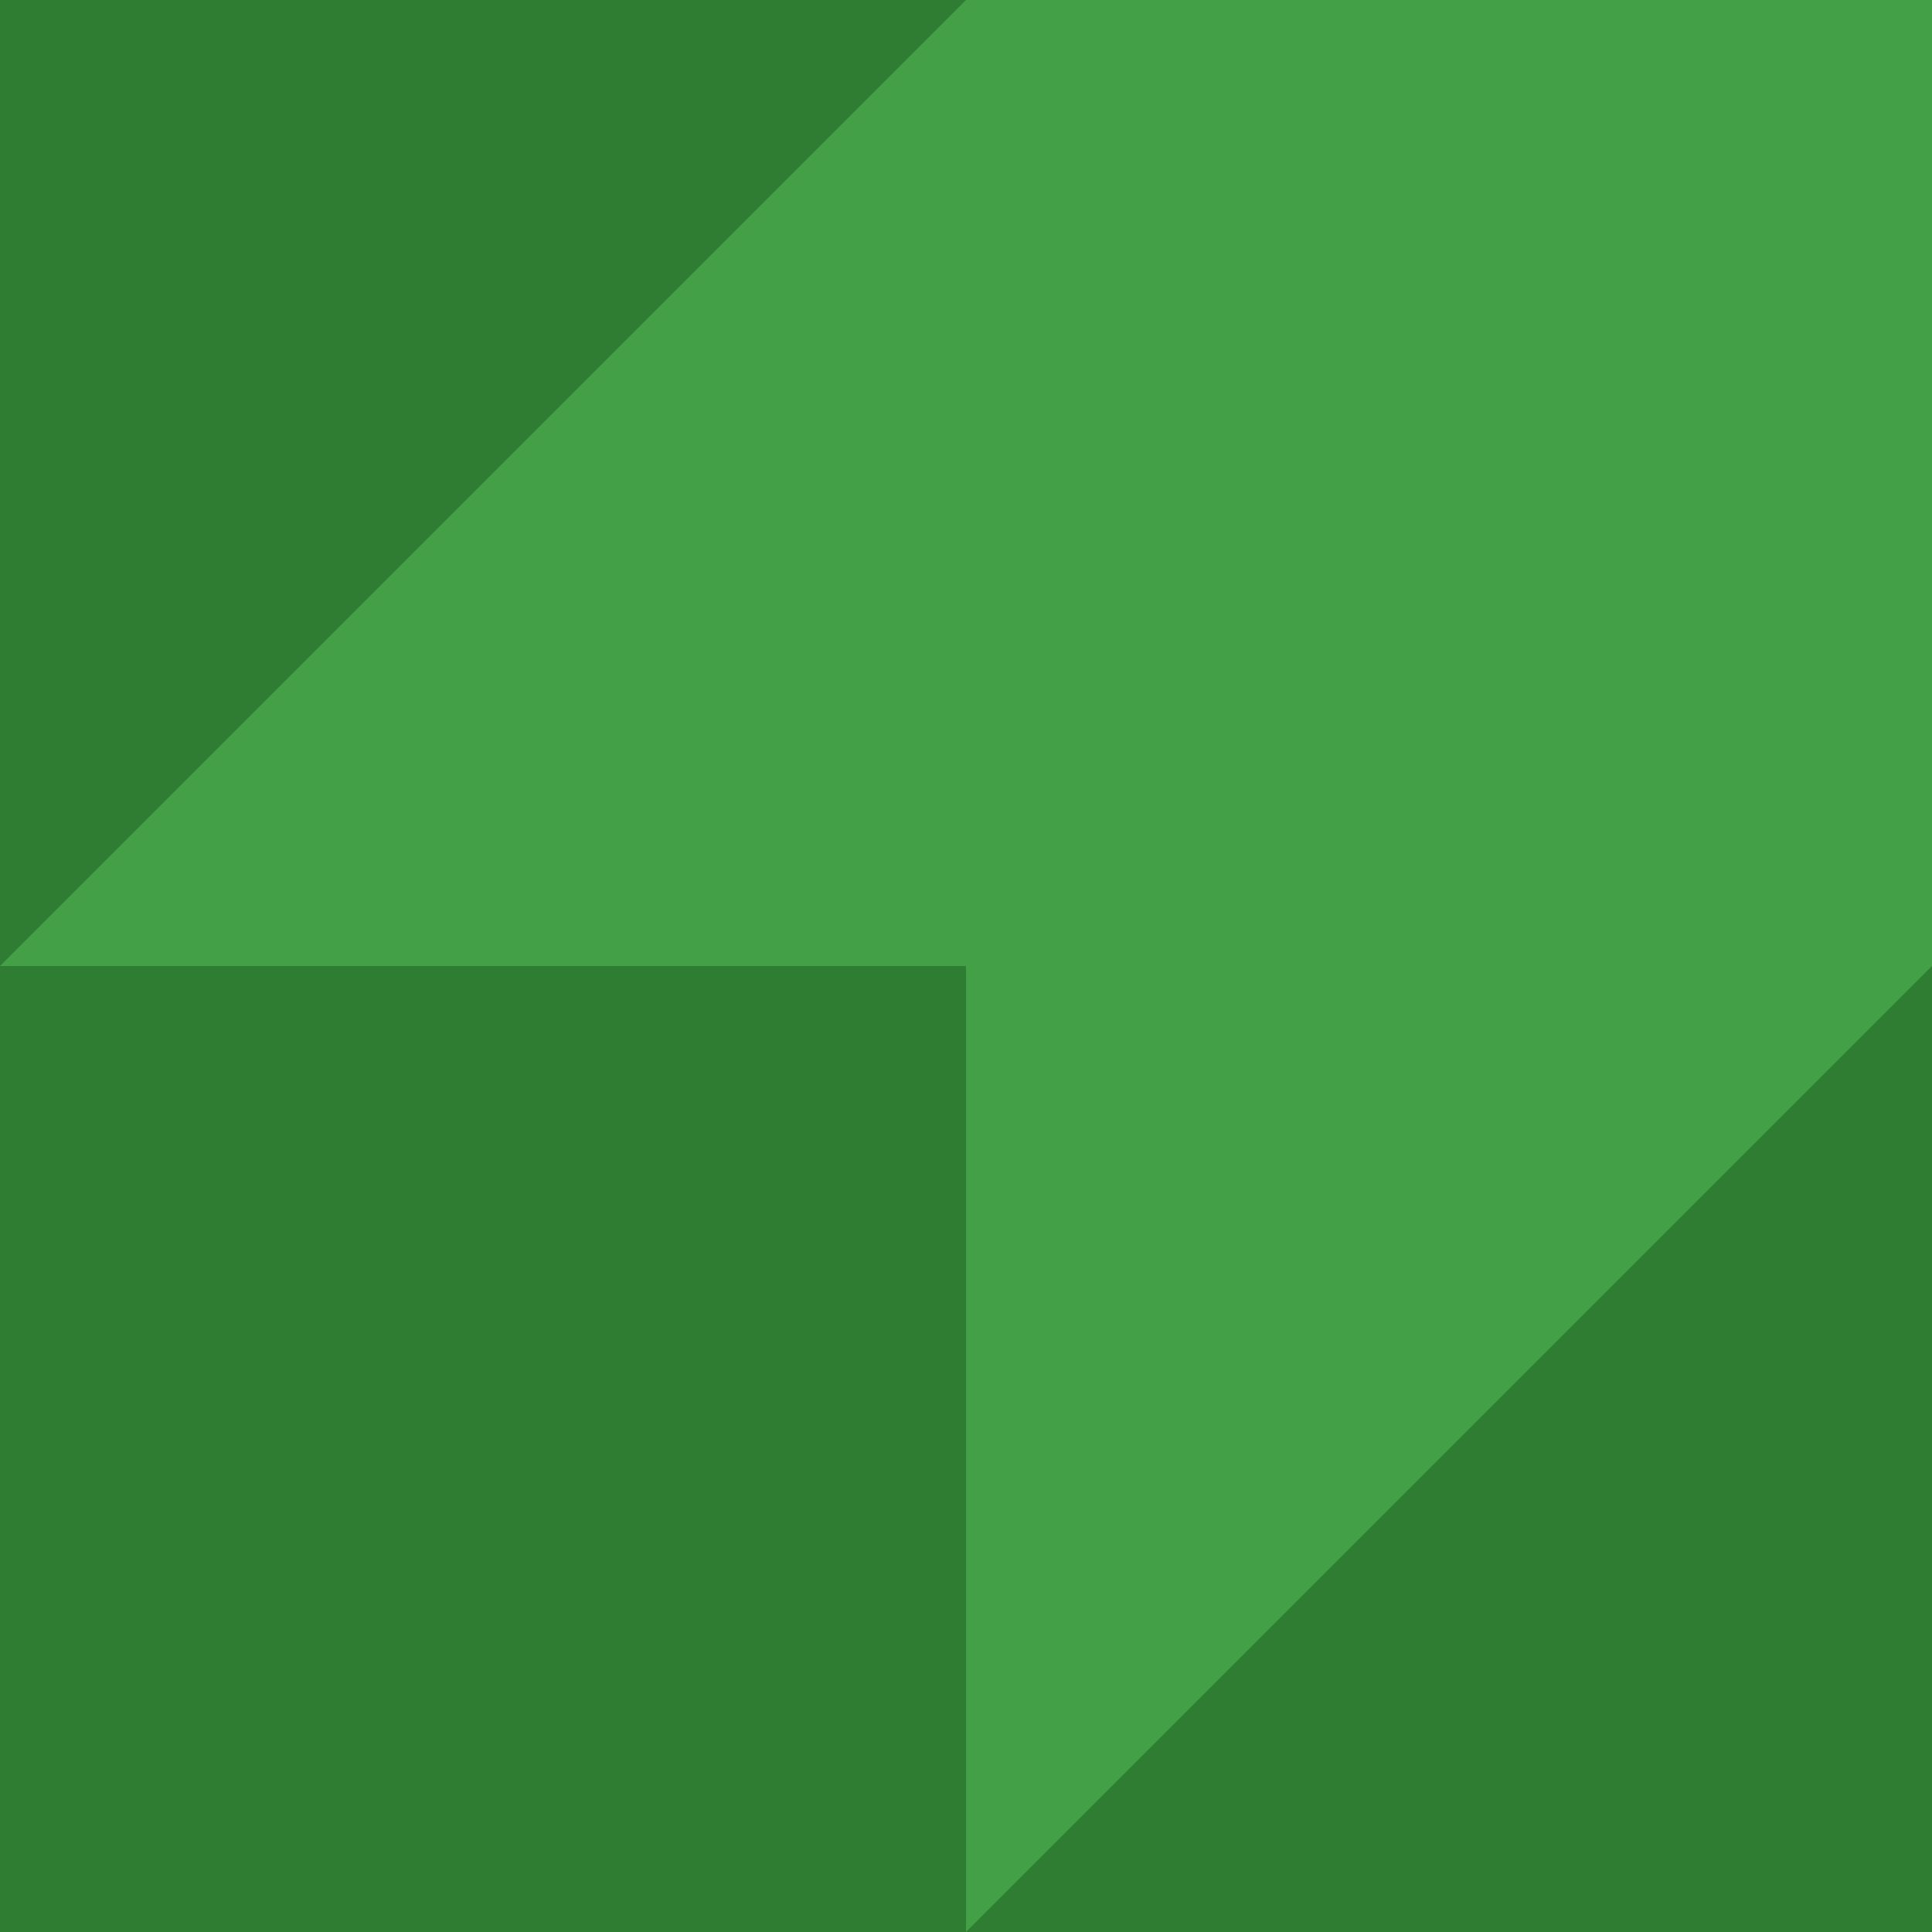
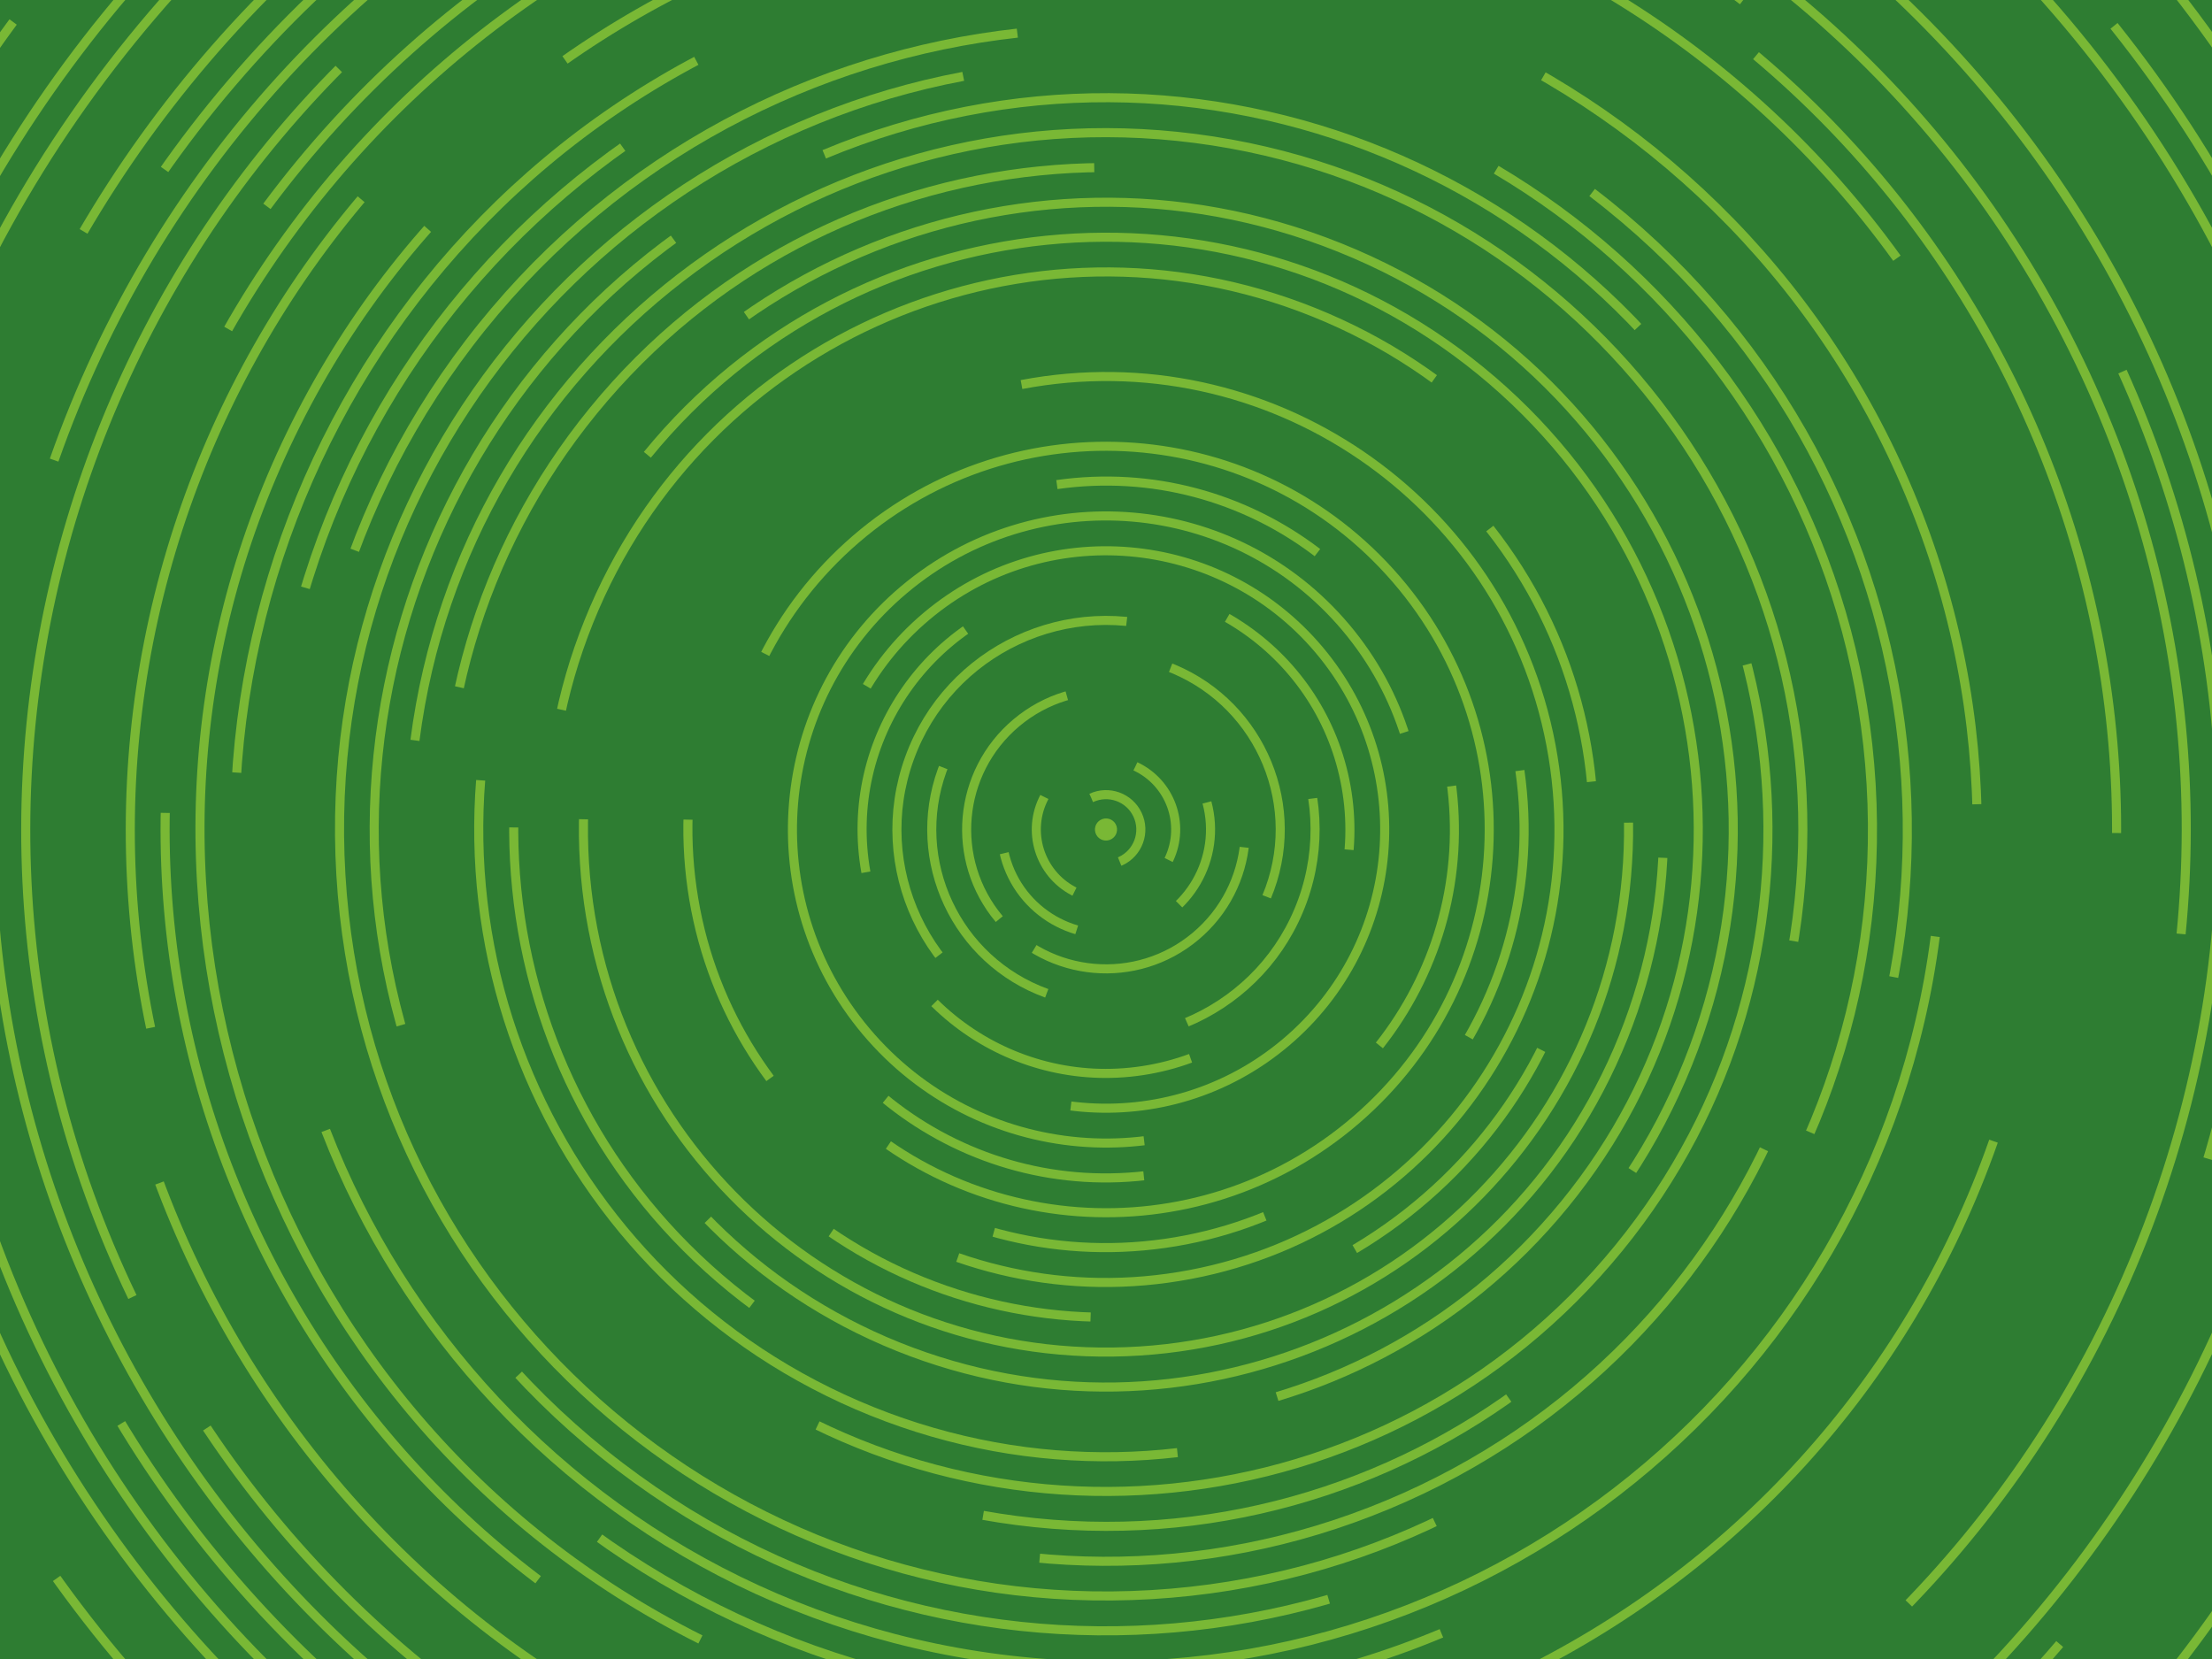
- <svg xmlns="http://www.w3.org/2000/svg" width="160" height="160" viewBox="0 0 200 200">
-   <rect fill="#2e7d32" width="200" height="200" />
-   <polygon fill="#43A047" points="100 0 0 100 100 100 100 200 200 100 200 0" />
+ <svg xmlns="http://www.w3.org/2000/svg" viewBox="0 0 2000 1500">
+   <rect fill="#2e7d32" width="2000" height="1500" />
+   <defs>
+     <circle stroke="#d6ff3b" vector-effect="non-scaling-stroke" id="a" fill="none" stroke-width="8.2" r="315" />
+     <use id="f" href="#a" stroke-dasharray="100 100 100 9999" />
+     <use id="b" href="#a" stroke-dasharray="250 250 250 250 250 9999" />
+     <use id="e" href="#a" stroke-dasharray="1000 500 1000 500 9999" />
+     <use id="g" href="#a" stroke-dasharray="1500 9999" />
+     <use id="h" href="#a" stroke-dasharray="2000 500 500 9999" />
+     <use id="j" href="#a" stroke-dasharray="800 800 800 800 800 9999" />
+     <use id="k" href="#a" stroke-dasharray="1200 1200 1200 1200 1200 9999" />
+     <use id="l" href="#a" stroke-dasharray="1600 1600 1600 1600 1600 9999" />
+   </defs>
+   <g transform="translate(1000 750)" stroke-opacity="0.45">
+     <g transform="rotate(342 0 0)">
+       <circle fill="#d6ff3b" fill-opacity="0.45" r="10" />
+       <g transform="rotate(-147 0 0)">
+         <use href="#f" transform="scale(.1) rotate(50 0 0)" />
+         <use href="#f" transform="scale(.2) rotate(100 0 0)" />
+         <use href="#f" transform="scale(.3) rotate(150 0 0)" />
+       </g>
+       <g transform="rotate(-42 0 0)">
+         <use href="#b" transform="scale(.4) rotate(200 0 0)" />
+         <use href="#z" transform="scale(.5) rotate(250 0 0)" />
+       </g>
+       <g id="z" transform="rotate(66.15 0 0)">
+         <g transform="rotate(213.75 0 0)">
+           <use href="#b" />
+           <use href="#b" transform="scale(1.2) rotate(90 0 0)" />
+           <use href="#b" transform="scale(1.4) rotate(60 0 0)" />
+           <use href="#e" transform="scale(1.6) rotate(120 0 0)" />
+           <use href="#e" transform="scale(1.8) rotate(30 0 0)" />
+         </g>
+       </g>
+       <g id="y" transform="rotate(189 0 0)">
+         <g transform="rotate(128.25 0 0)">
+           <use href="#e" transform="scale(1.1) rotate(20 0 0)" />
+           <use href="#g" transform="scale(1.3) rotate(-40 0 0)" />
+           <use href="#g" transform="scale(1.5) rotate(60 0 0)" />
+           <use href="#h" transform="scale(1.7) rotate(-80 0 0)" />
+           <use href="#j" transform="scale(1.9) rotate(100 0 0)" />
+         </g>
+       </g>
+       <g transform="rotate(-256.5 0 0)">
+         <g transform="rotate(-66.15 0 0)">
+           <g transform="rotate(-252 0 0)">
+             <use href="#h" transform="scale(2) rotate(60 0 0)" />
+             <use href="#j" transform="scale(2.1) rotate(120 0 0)" />
+             <use href="#j" transform="scale(2.3) rotate(180 0 0)" />
+             <use href="#h" transform="scale(2.4) rotate(240 0 0)" />
+             <use href="#j" transform="scale(2.5) rotate(300 0 0)" />
+           </g>
+           <use href="#y" transform="scale(2) rotate(180 0 0)" />
+           <use href="#j" transform="scale(2.7)" />
+           <use href="#j" transform="scale(2.8) rotate(45 0 0)" />
+           <use href="#j" transform="scale(2.9) rotate(90 0 0)" />
+           <use href="#k" transform="scale(3.1) rotate(135 0 0)" />
+           <use href="#k" transform="scale(3.2) rotate(180 0 0)" />
+         </g>
+         <use href="#k" transform="scale(3.3) rotate(225 0 0)" />
+         <use href="#k" transform="scale(3.5) rotate(270 0 0)" />
+         <use href="#k" transform="scale(3.6) rotate(315 0 0)" />
+         <use href="#k" transform="scale(3.7)" />
+         <use href="#k" transform="scale(3.9) rotate(75 0 0)" />
+       </g>
+     </g>
+   </g>
</svg>
